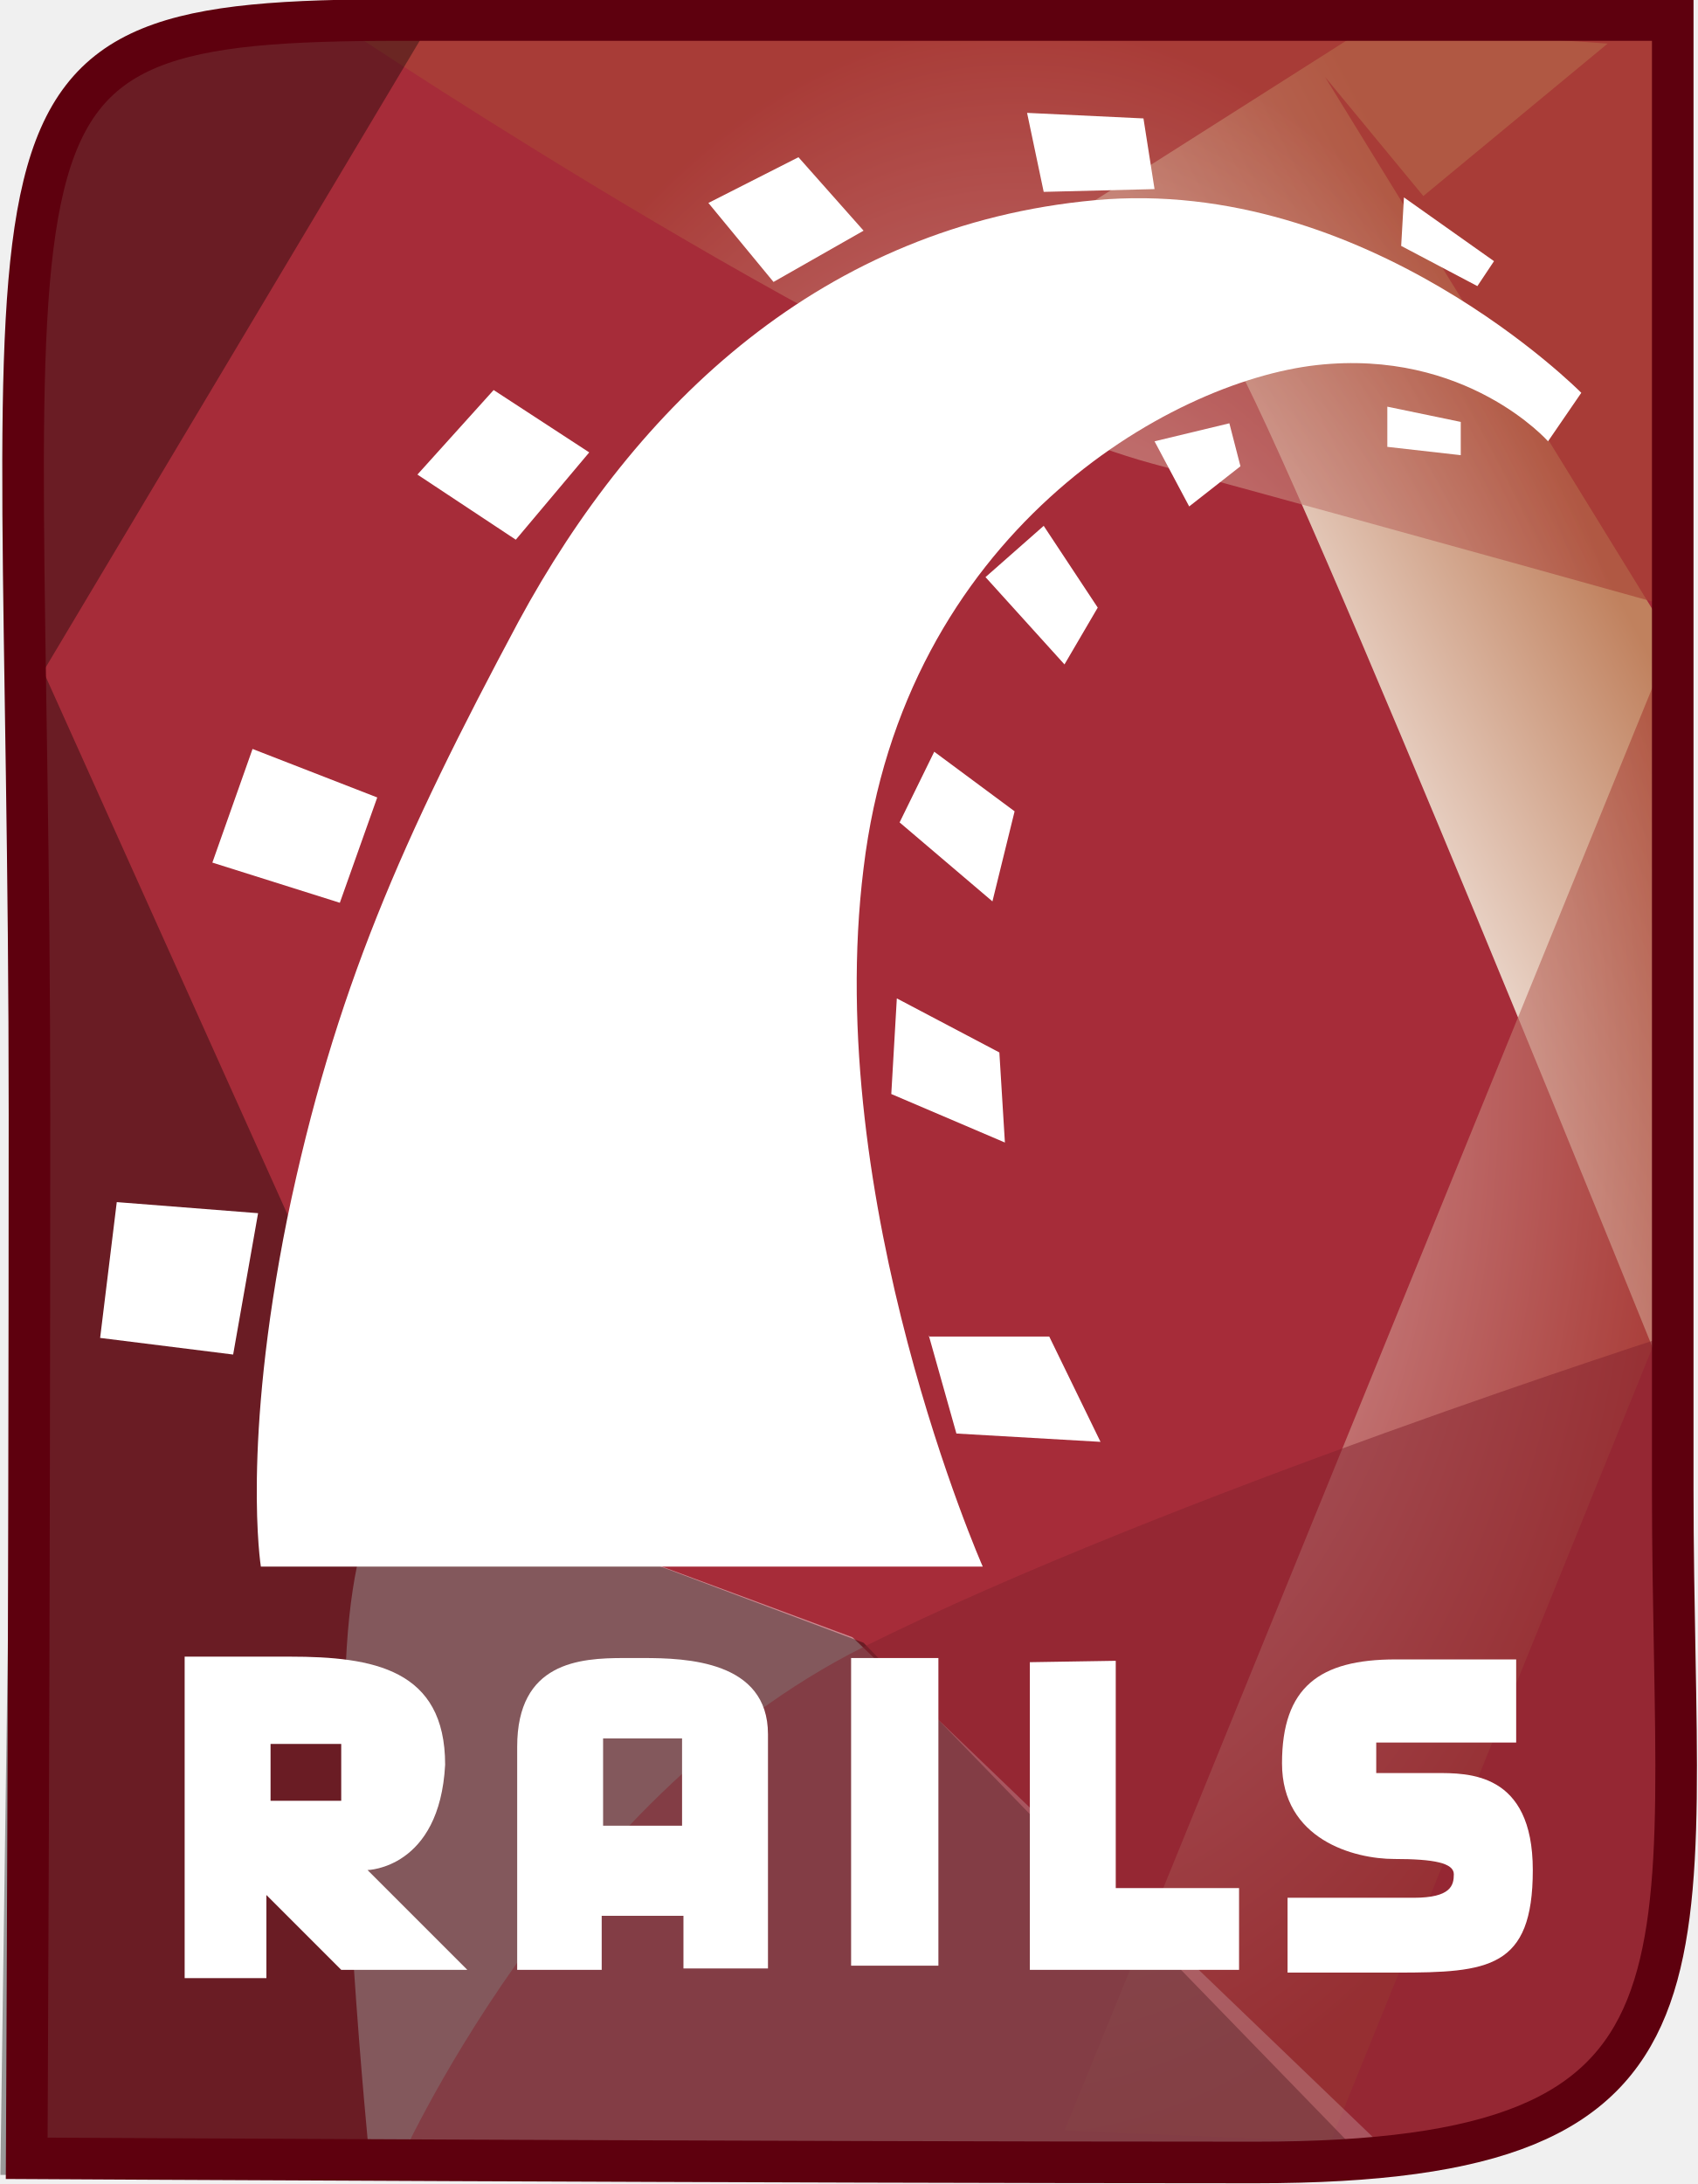
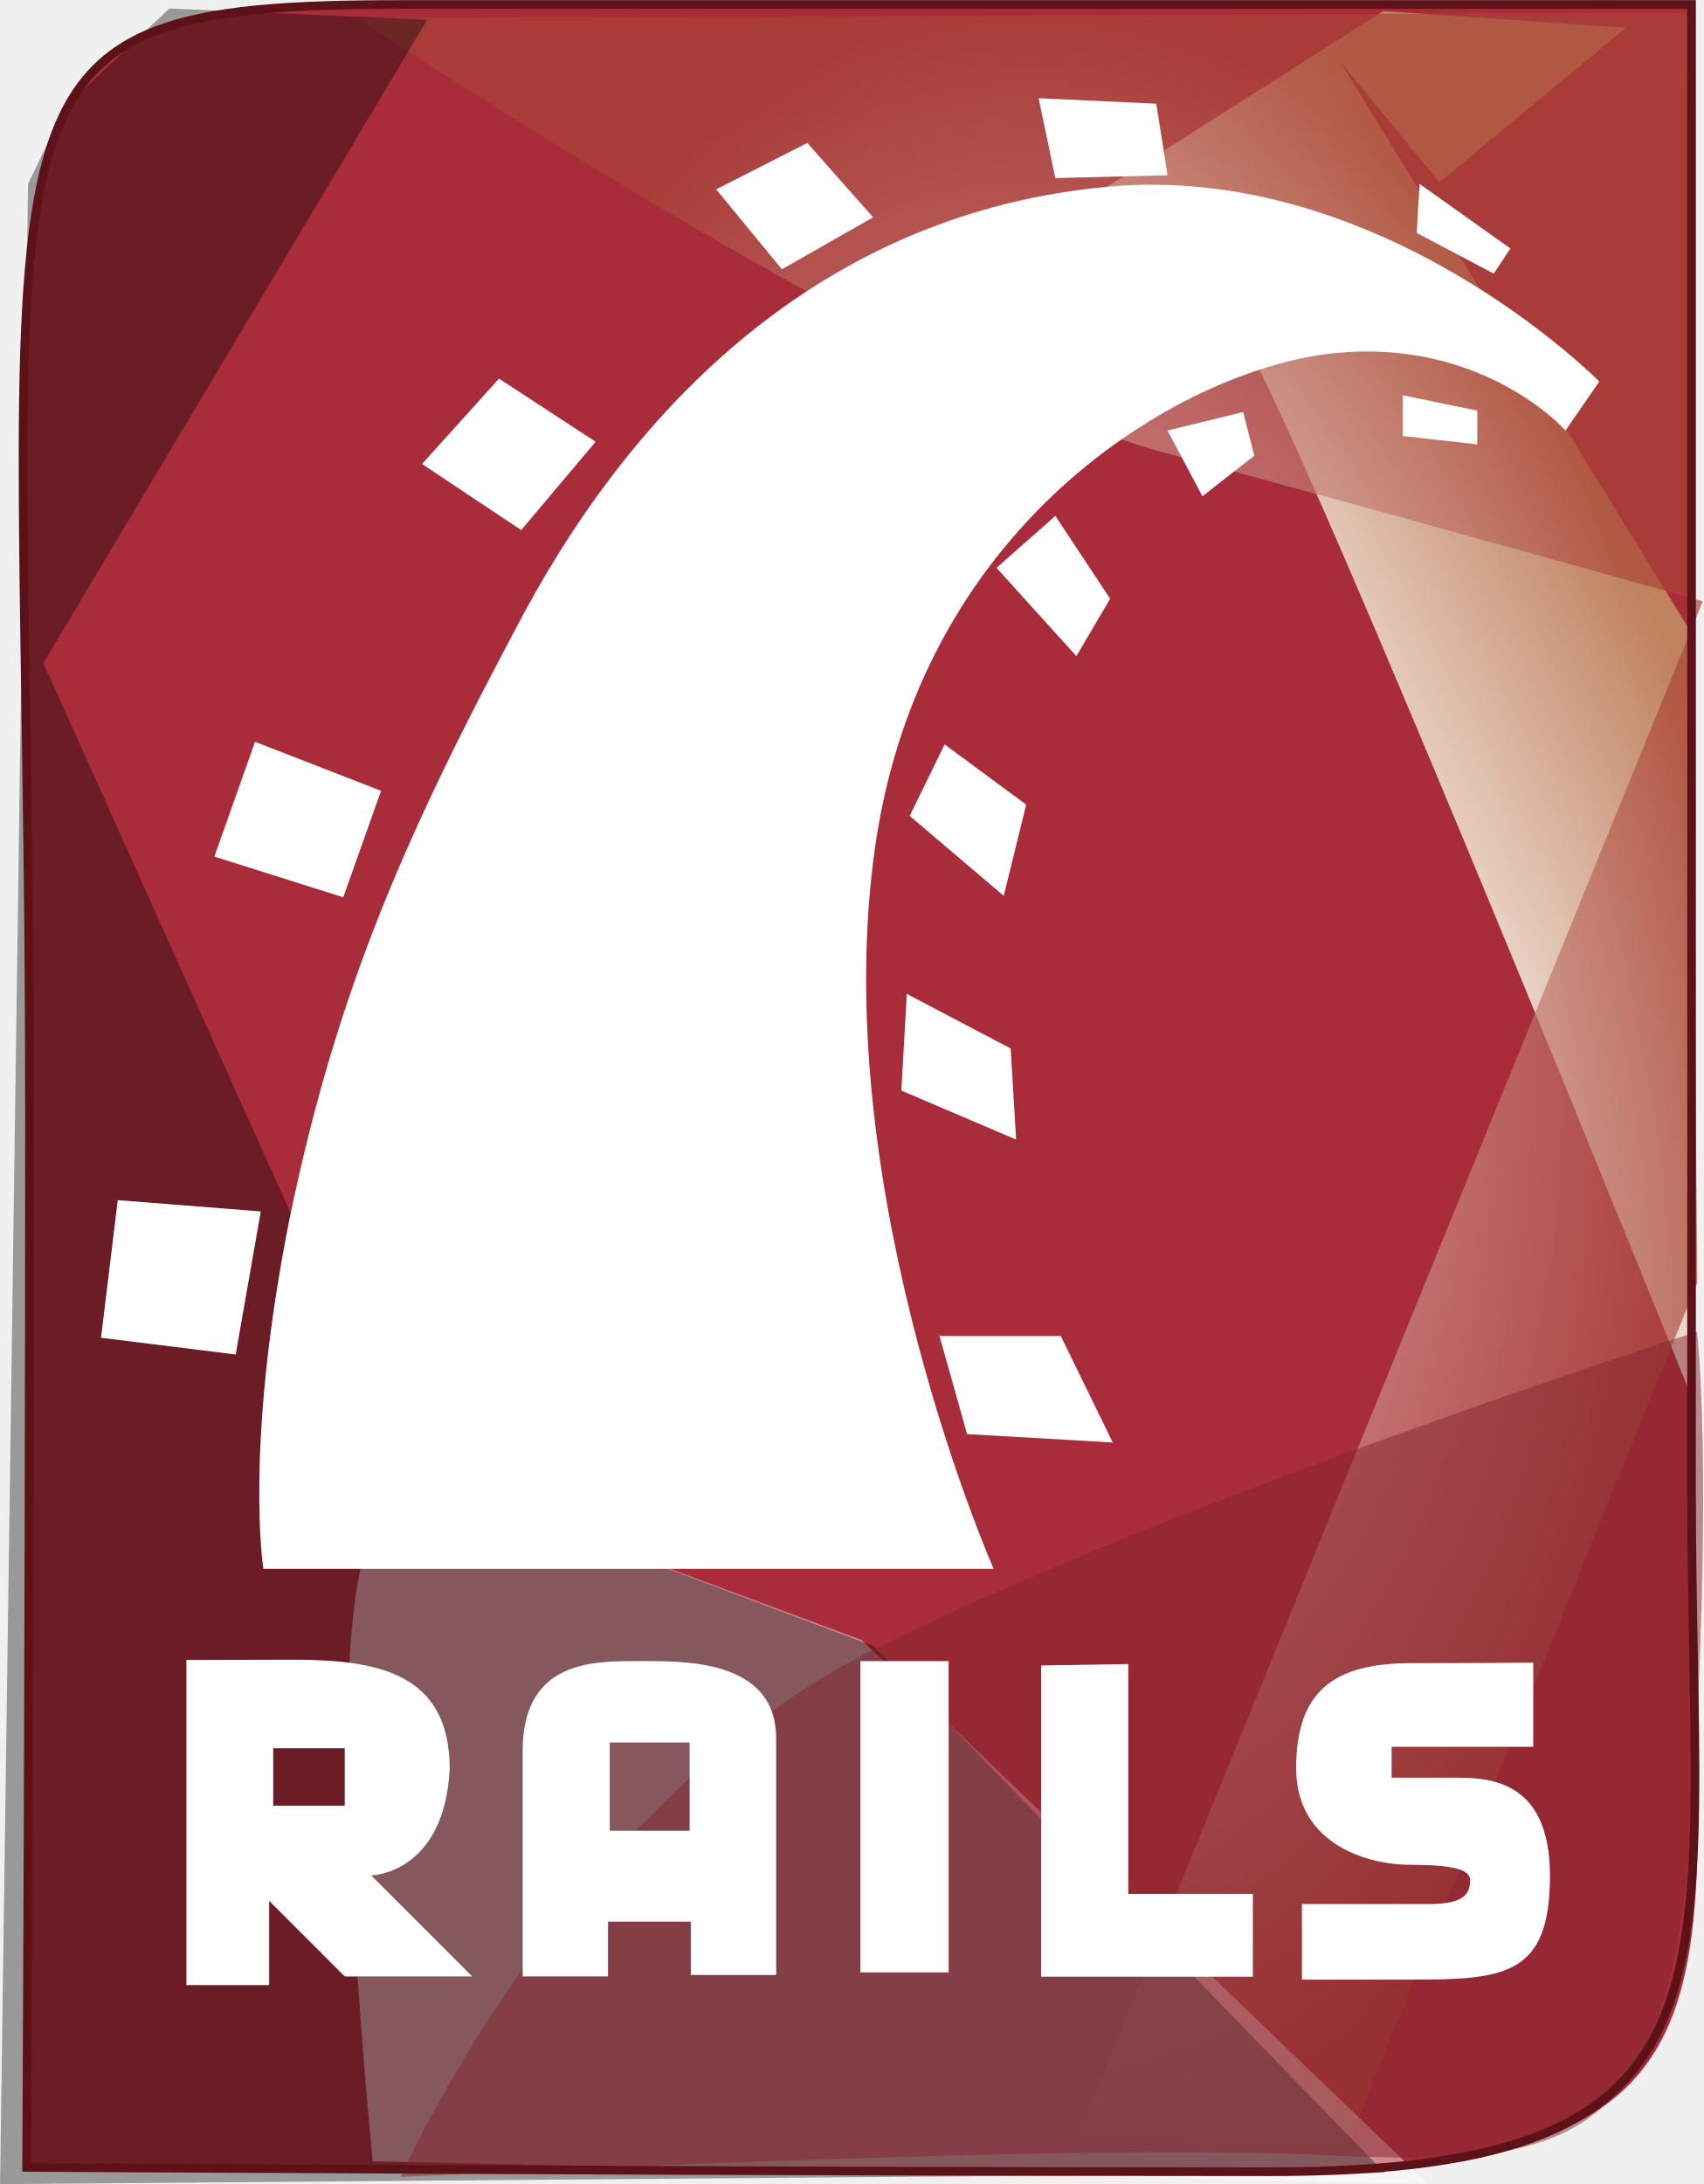
- <svg xmlns="http://www.w3.org/2000/svg" version="1.1" class="i" id="ruby_on_rails" x="0px" y="0px" viewBox="-236 342.3 122.5 157.6" enable-background="new -236 342.3 122.5 157.6" xml:space="preserve">
+ <svg xmlns="http://www.w3.org/2000/svg" version="1.1" class="i" id="ruby_on_rails" x="0px" y="0px" viewBox="0 0 590.6 757.1" enable-background="new 0 0 590.6 757.1" xml:space="preserve">
  <g id="layer1" transform="translate(-273.2731,-435.9545)">
-     <path id="path3907" fill="#A62C39" d="M39.2,934   c0,0,0.2-37.3,0.2-75.3c0-73.5-6.2-79,26.8-79s91.8,0,91.8,0s0,71.1,0,106s6.5,48.6-30.1,48.6S39.2,934,39.2,934L39.2,934z" />
+     <path id="path3907" fill="#A82C3A" d="M282.5,1187.3   c0,0,1-181.3,1-365.9c0-357.2-30.1-383.9,130.2-383.9s446.1,0,446.1,0s0,345.5,0,515.1s31.6,236.2-146.3,236.2   S282.5,1187.3,282.5,1187.3L282.5,1187.3z" />
  </g>
  <g id="layer4" transform="translate(-273.2731,-435.9545)">
-     <linearGradient id="path3947_1_" gradientUnits="userSpaceOnUse" x1="400.888" y1="438.601" x2="429.333" y2="453.5" gradientTransform="matrix(1 0 0 -1 -273.2731 1278.497)">
+     <linearGradient id="path3947_1_" gradientUnits="userSpaceOnUse" x1="724.941" y1="725.828" x2="753.386" y2="710.929" gradientTransform="matrix(4.8594 0 0 4.8594 -2810.83 -2797.489)">
      <stop offset="0" style="stop-color:#FFFFFF" />
      <stop offset="1" style="stop-color:#C0815E" />
    </linearGradient>
-     <path id="path3947" fill="url(#path3947_1_)" d="M114.9,793.6c0,0,5.9,1.2,11,9.8   c5.1,8.6,32.1,75.7,32.1,75.7v-54.5l-25.1-40.8l7.1,8.6l13.3-11l-17.3-1.2L114.9,793.6z" />
+     <path id="path3947" fill="url(#path3947_1_)" d="M650.4,505c0,0,28.7,5.8,53.5,47.6   s156,367.9,156,367.9V655.6l-122-198.3l34.5,41.8l64.6-53.5l-84.1-5.8L650.4,505z" />
  </g>
  <g id="layer3" transform="translate(-273.2731,-435.9545)">
-     <radialGradient id="path3934_1_" cx="384.06" cy="547.702" r="48.529" gradientTransform="matrix(1 0 0 -1.5817 -273.2731 1722.872)" gradientUnits="userSpaceOnUse">
+     <radialGradient id="path3934_1_" cx="708.164" cy="642.753" r="48.529" gradientTransform="matrix(4.8594 0 0 7.6862 -2810.83 -4129.4)" gradientUnits="userSpaceOnUse">
      <stop offset="0" style="stop-color:#FFFFFF" />
-       <stop offset="1" style="stop-color:#A94436" />
+       <stop offset="1" style="stop-color:#AA4537" />
    </radialGradient>
-     <path id="path3934" opacity="0.668" fill="url(#path3934_1_)" enable-background="new    " d="   M62.8,780.7c0,0,38.8,25.9,57.6,31c18.8,5.1,38.4,10.6,38.4,10.6L114.1,932l19.2,0.8l25.1-61.9l-0.8-90.6L62.8,780.7z" />
-     <path id="path3960" fill="#FFFFFF" fill-opacity="0.44" d="   M98.8,896.4l40.4,38.8l-75.3-1.6c0,0-2.4-23.9-1.6-36.5c0.8-12.5,4.7-12.5,4.7-12.5L98.8,896.4z" />
+     <path id="path3934" opacity="0.668" fill="url(#path3934_1_)" enable-background="new    " d="   M397.2,442.3c0,0,188.5,125.9,279.9,150.6s186.6,51.5,186.6,51.5l-217.2,533.1l93.3,3.9l122-300.8l-3.9-440.3L397.2,442.3z" />
+     <path id="path3960" fill="#FFFFFF" fill-opacity="0.44" d="   M572.1,1004.5l196.3,188.5l-365.9-7.8c0,0-11.7-116.1-7.8-177.4c3.9-60.7,22.8-60.7,22.8-60.7L572.1,1004.5z" />
  </g>
  <g id="layer5" transform="translate(-273.2731,-435.9545)">
-     <path id="path3958" fill-opacity="0.362" d="M136.1,934.4   l-36.5-37.6l-33.3-12.5l-25.9-57.6l27.4-45.9l-18.4-0.8L42,787l-2.7,5.5l-2,142.7L136.1,934.4z" />
-     <path id="path3962" opacity="0.5" fill="#83222D" enable-background="new    " d="M158.4,874.4   c0,0-36.9,11.8-58.8,22.7c-22,11-33.7,37.6-33.7,37.6s47-2.4,64.7-1.6s25.9,0.8,27.4-23.9C159.6,884.6,158.4,874.4,158.4,874.4   L158.4,874.4z" />
+     <path id="path3958" fill="#010202" fill-opacity="0.362" d="   M753.4,1189.2L576,1006.5l-161.8-60.7L288.3,665.8l133.1-223l-89.4-3.9l-36,34L283,499.7l-9.7,693.4L753.4,1189.2z" />
+     <path id="path3962" opacity="0.5" fill="#84232E" enable-background="new    " d="M861.7,897.6   c0,0-179.3,57.3-285.7,110.3c-106.9,53.5-163.8,182.7-163.8,182.7s228.4-11.7,314.4-7.8c86,3.9,125.9,3.9,133.1-116.1   C867.6,947.2,861.7,897.6,861.7,897.6L861.7,897.6z" />
  </g>
  <g id="layer7" transform="translate(-273.2731,-435.9545)">
-     <path id="path3993" fill="#FFFFFF" d="M50.6,897.8V921h5.9v-6l5.4,5.4h9.1l-7.2-7.2   c0,0,5.2-0.1,5.6-7.6c0-6.9-5.2-7.8-11.2-7.8H50.6z M56.8,904.1h5.1v4.1h-5.1V904.1z" />
-     <path id="path3997" fill="#FFFFFF" d="M82.3,897.9c-3.2,0-7.7,0.3-7.7,6.4v16.1h6.1v-3.9h5.9v3.8   h6.1v-16.9c0-5.3-5.9-5.5-9-5.5C83.2,897.9,82.8,897.9,82.3,897.9z M80.8,903.7h5.7v6.3h-5.7V903.7z" />
-     <rect id="rect4001" x="98.7" y="897.9" fill="#FFFFFF" width="6.3" height="22.2" />
-     <path id="path4003" fill="#FFFFFF" d="M111.6,898.2v22.2h15.1v-5.9h-8.9v-16.4L111.6,898.2z" />
-     <path id="path4005" fill="#FFFFFF" d="M146.7,898v6h-10.1   v2.2c0,0,2.1,0,4.3,0c2.3,0,7-0.1,7,7s-3.2,7.4-9.8,7.4s-7.9,0-7.9,0v-5.4c0,0,6.4,0,9.1,0c2.7,0,2.9-0.9,2.9-1.7s-1.4-1.1-4.3-1.1   s-8.1-1.4-8.1-6.9s2.7-7.5,8.2-7.5S146.7,898,146.7,898L146.7,898z" />
+     <path id="path3993" fill="#FFFFFF" d="M337.9,1011.4v112.7h28.7v-29.2l26.2,26.2H437l-35-35   c0,0,25.3-0.5,27.2-36.9c0-33.5-25.3-37.9-54.4-37.9L337.9,1011.4L337.9,1011.4z M368,1042h24.8v19.9H368V1042z" />
+     <path id="path3997" fill="#FFFFFF" d="M491.9,1011.8c-15.6,0-37.4,1.5-37.4,31.1v78.2h29.6v-19   h28.7v18.5h29.6v-82.1c0-25.8-28.7-26.7-43.7-26.7C496.3,1011.8,494.4,1011.8,491.9,1011.8z M484.7,1040h27.7v30.6h-27.7V1040z" />
+     <rect id="rect4001" x="571.6" y="1011.8" fill="#FFFFFF" width="30.6" height="107.9" />
+     <path id="path4003" fill="#FFFFFF" d="M634.3,1013.3v107.9h73.4v-28.7h-43.2v-79.7L634.3,1013.3z   " />
+     <path id="path4005" fill="#FFFFFF" d="M804.9,1012.3v29.2   h-49.1v10.7c0,0,10.2,0,20.9,0c11.2,0,34-0.5,34,34s-15.6,36-47.6,36s-38.4,0-38.4,0v-26.2c0,0,31.1,0,44.2,0s14.1-4.4,14.1-8.3   s-6.8-5.3-20.9-5.3s-39.4-6.8-39.4-33.5c0-26.7,13.1-36.4,39.8-36.4S804.9,1012.3,804.9,1012.3L804.9,1012.3z" />
  </g>
  <g id="layer6" transform="translate(-273.2731,-435.9545)">
-     <path id="path3966" fill="#FFFFFF" d="M56.1,891.3h52.1   c0,0-11.6-26.3-8.6-50.4c2.9-24.1,22-35.1,32.7-36.3c10.8-1.2,16.7,5.5,16.7,5.5l2.4-3.5c0,0-15.5-15.7-35.1-13.9   c-19.6,1.8-33.1,14.7-41.6,30.4c-8.4,15.7-13.3,26.7-16.7,43.1C54.7,882.6,56.1,891.3,56.1,891.3z" />
-     <path id="path3968" fill="#FFFFFF" d="M45.7,865l10.2,0.8L54.1,876l-9.6-1.2L45.7,865z" />
-     <path id="path3970" fill="#FFFFFF" d="M61.8,843.4l2.7-7.6l-9-3.5l-2.9,8.2L61.8,843.4z" />
-     <path id="path3972" fill="#FFFFFF" d="M74.5,817.2l5.3-6.3l-6.9-4.5l-5.5,6.1L74.5,817.2z" />
-     <path id="path3974" fill="#FFFFFF" d="M88.4,792.9l4.7,5.7l6.5-3.7l-4.7-5.3L88.4,792.9z" />
-     <path id="path3976" fill="#FFFFFF" d="M111.4,786.4l1.2,5.7l8-0.2l-0.8-5.1L111.4,786.4z" />
-     <path id="path3978" fill="#FFFFFF" d="M138.6,792.5l-0.2,3.5l5.5,2.9l1.2-1.8L138.6,792.5z" />
-     <path id="path3980" fill="#FFFFFF" d="M137.4,807.6v2.9l5.3,0.6v-2.4L137.4,807.6z" />
-     <path id="path3982" fill="#FFFFFF" d="M120.6,810.1l2.5,4.7l3.7-2.9l-0.8-3.1L120.6,810.1z" />
-     <path id="path3984" fill="#FFFFFF" d="M112.6,816.2l3.9,5.9l-2.4,4.1l-5.7-6.3L112.6,816.2z" />
-     <path id="path3986" fill="#FFFFFF" d="M104.7,832.5l-2.5,5.1l6.7,5.7l1.6-6.5L104.7,832.5z" />
-     <path id="path3988" fill="#FFFFFF" d="M102,850.3l-0.4,6.9l8.2,3.5l-0.4-6.5L102,850.3z" />
-     <path id="path3990" fill="#FFFFFF" d="M104.3,874.6l2,7.1l10.4,0.6l-3.7-7.6H104.3z" />
+     <path id="path3966" fill="#FFFFFF" d="M364.6,979.8h253.2   c0,0-56.4-127.8-41.8-244.9c14.1-117.1,106.9-170.6,158.9-176.4c52.5-5.8,81.2,26.7,81.2,26.7l11.7-17c0,0-75.3-76.3-170.6-67.5   S496.3,572.1,455,648.4c-40.8,76.3-64.6,129.7-81.2,209.4C357.8,937.5,364.6,979.8,364.6,979.8z" />
+     <path id="path3968" fill="#FFFFFF" d="M314.1,852l49.6,3.9l-8.7,49.6l-46.7-5.8L314.1,852z" />
+     <path id="path3970" fill="#FFFFFF" d="M392.3,747l13.1-36.9l-43.7-17l-14.1,39.8L392.3,747z" />
+     <path id="path3972" fill="#FFFFFF" d="M454,619.7l25.8-30.6l-33.5-21.9l-26.7,29.6L454,619.7z" />
+     <path id="path3974" fill="#FFFFFF" d="M521.6,501.6l22.8,27.7l31.6-18l-22.8-25.8L521.6,501.6z" />
+     <path id="path3976" fill="#FFFFFF" d="M633.4,470l5.8,27.7l38.9-1l-3.9-24.8L633.4,470z" />
+     <path id="path3978" fill="#FFFFFF" d="M765.5,499.7l-1,17l26.7,14.1l5.8-8.7L765.5,499.7z" />
+     <path id="path3980" fill="#FFFFFF" d="M759.7,573v14.1l25.8,2.9v-11.7L759.7,573z" />
+     <path id="path3982" fill="#FFFFFF" d="M678.1,585.2l12.1,22.8l18-14.1l-3.9-15.1L678.1,585.2z" />
+     <path id="path3984" fill="#FFFFFF" d="M639.2,614.8l19,28.7l-11.7,19.9l-27.7-30.6L639.2,614.8z" />
+     <path id="path3986" fill="#FFFFFF" d="M600.8,694l-12.1,24.8l32.6,27.7l7.8-31.6L600.8,694z" />
+     <path id="path3988" fill="#FFFFFF" d="M587.7,780.5l-1.9,33.5l39.8,17l-1.9-31.6L587.7,780.5z" />
+     <path id="path3990" fill="#FFFFFF" d="M598.9,898.6l9.7,34.5l50.5,2.9l-18-36.9h-42.3V898.6z" />
  </g>
  <g id="g3911" transform="translate(-273.2731,-435.9545)">
-     <path id="path3913" fill="none" stroke="#5E000E" stroke-width="3" d="   M39.2,934c0,0,0.2-37.3,0.2-75.3c0-73.5-6.2-79,26.8-79s91.8,0,91.8,0s0,71.1,0,106s5,48.6-30.1,48.6S39.2,934,39.2,934L39.2,934z" />
+     <path id="path3913" fill="none" stroke="#5C1217" stroke-width="3" d="   M282.5,1187.3c0,0,1-181.3,1-365.9c0-357.2-30.1-383.9,130.2-383.9s446.1,0,446.1,0s0,345.5,0,515.1s24.3,236.2-146.3,236.2   S282.5,1187.3,282.5,1187.3L282.5,1187.3z" />
  </g>
</svg>
